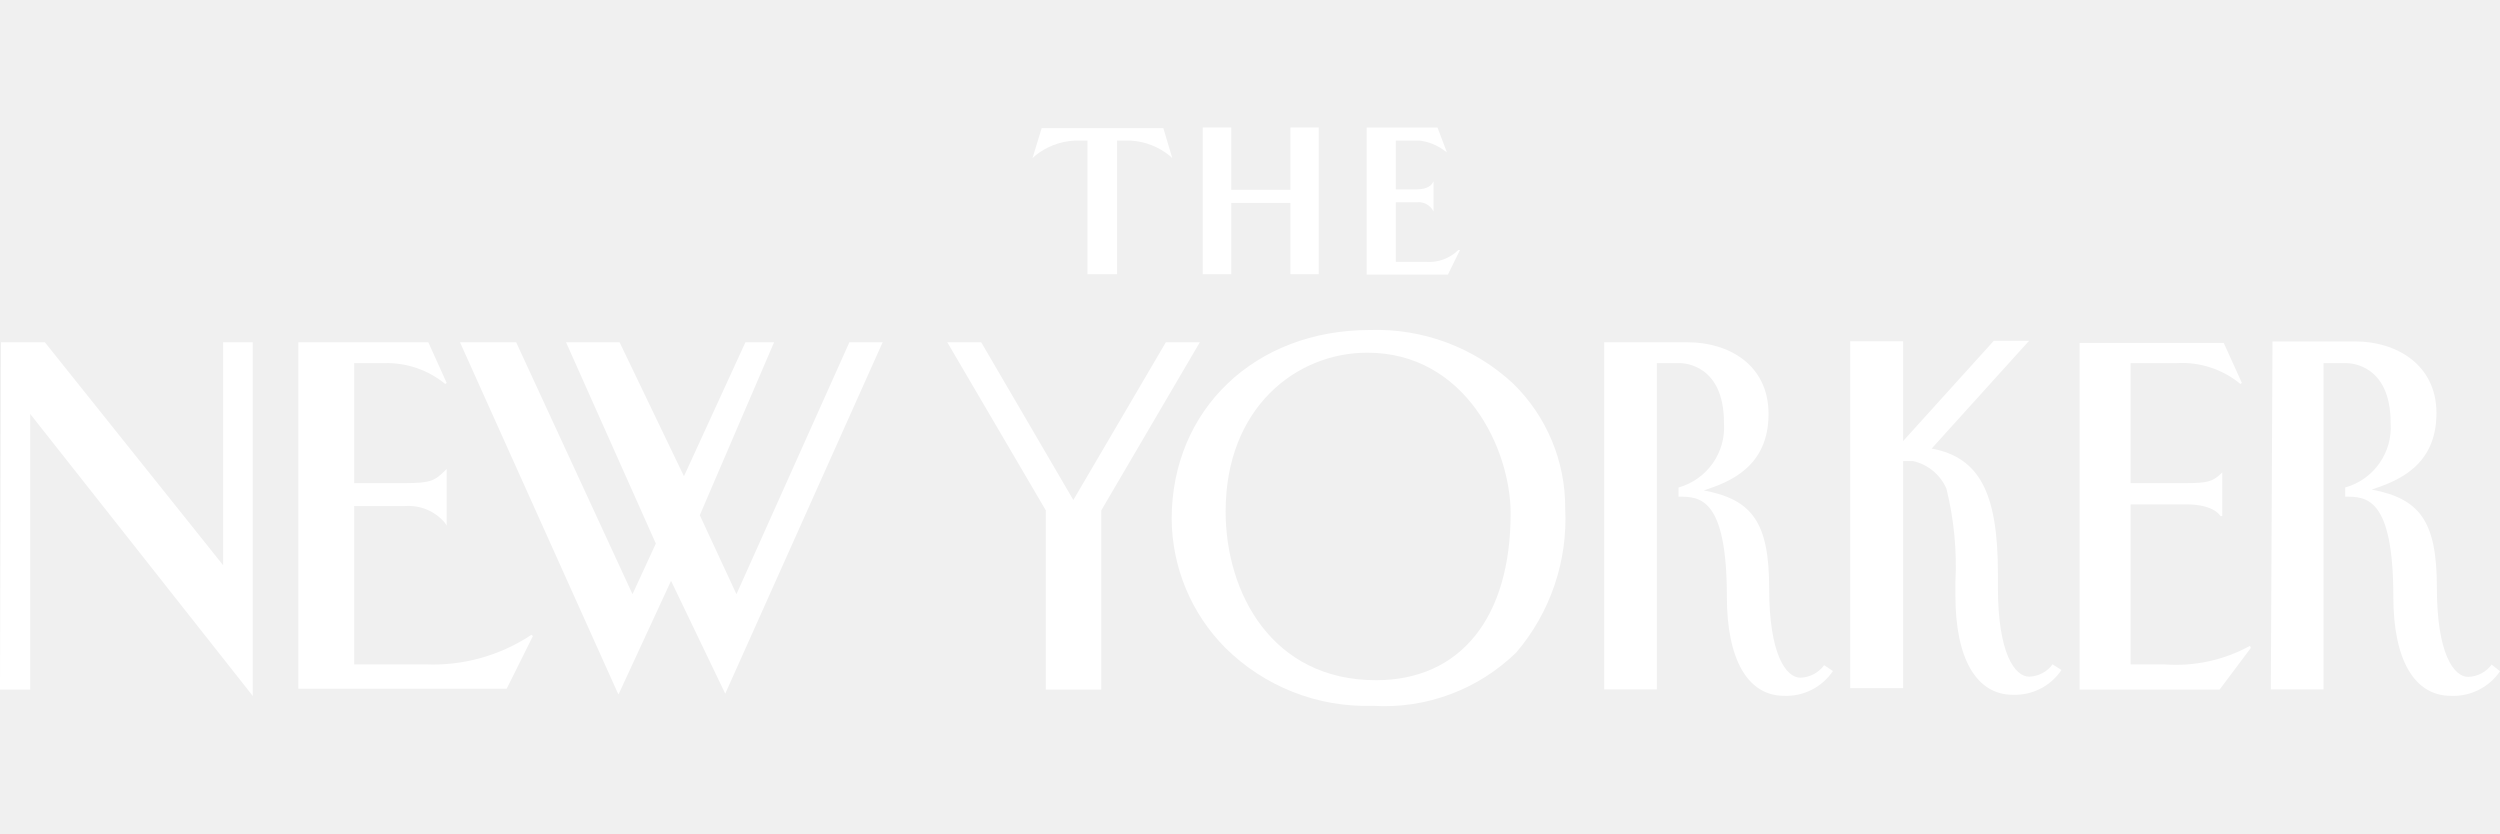
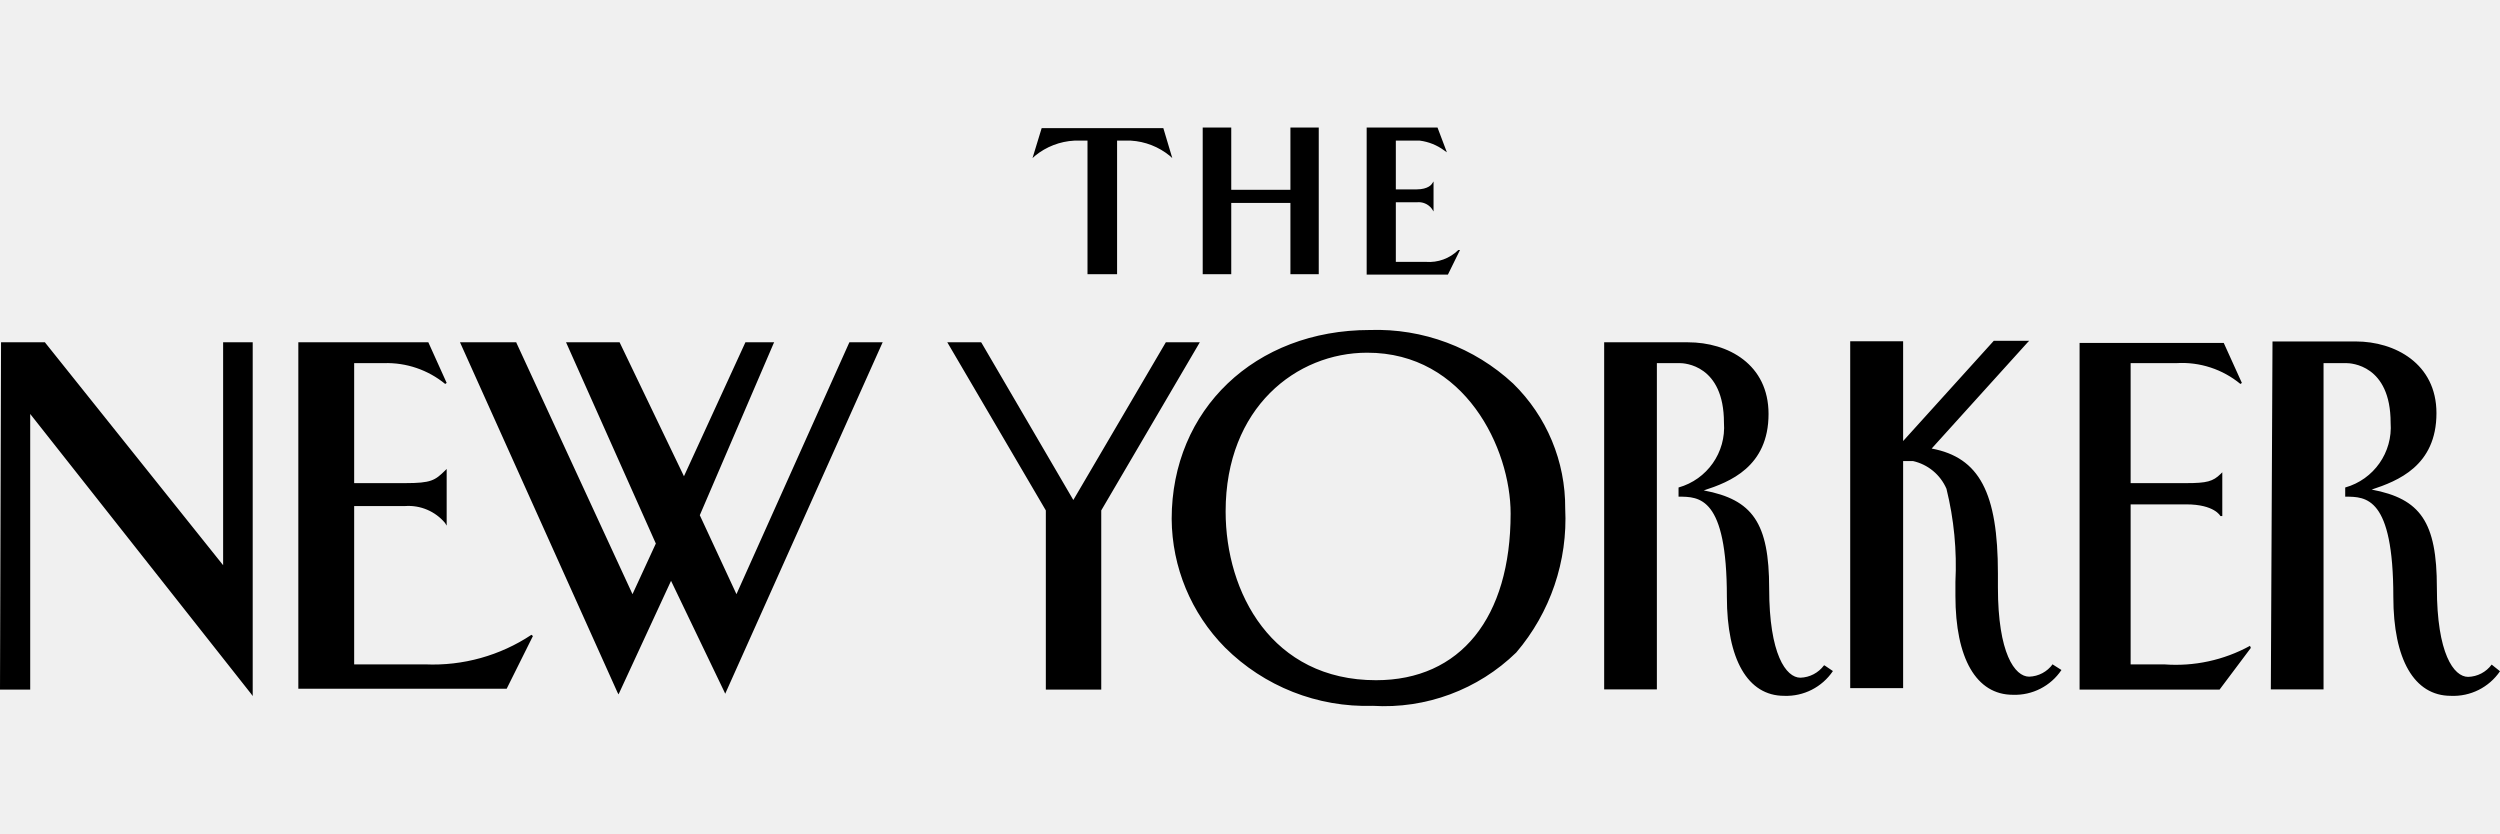
<svg xmlns="http://www.w3.org/2000/svg" id="Camada_1" data-name="Camada 1" viewBox="0 0 120 40">
  <defs>
-     <style>.cls-1{fill:#fff;}</style>
+     <style>.cls-1{fill:#000}</style>
  </defs>
-   <path class="cls-1" d="M51.57,6.75h.63v6.41h1.42V6.75h.66a3.25,3.25,0,0,1,1.87.73l.12.11-.43-1.44H50l-.44,1.44.12-.11A3.25,3.25,0,0,1,51.57,6.75Z" />
-   <polygon class="cls-1" points="10.71 27.13 2.17 16.45 2.16 16.43 0.05 16.43 0 33.06 0 33.1 1.45 33.1 1.45 19.87 12.05 33.3 12.13 33.41 12.13 16.43 10.71 16.43 10.71 27.13" />
-   <path class="cls-1" d="M20.41,31.89H17v-7.6h2.45a2.29,2.29,0,0,1,1.91.81l.08.13V22.51l-.07.07c-.49.48-.67.61-1.92.61H17V17.43h1.44a4.42,4.42,0,0,1,2.93,1l.07-.05-.88-1.95H14.32l0,16.63v0h10l1.26-2.53-.07-.06A8.54,8.54,0,0,1,20.41,31.89Z" />
-   <polygon class="cls-1" points="35.35 28.52 33.59 24.73 37.13 16.49 37.16 16.43 35.78 16.43 32.83 22.86 29.75 16.45 29.74 16.43 27.17 16.43 31.48 26.09 30.36 28.52 24.79 16.46 24.78 16.43 22.08 16.43 29.64 33.24 29.69 33.33 32.21 27.88 34.77 33.21 34.81 33.3 42.34 16.49 42.37 16.43 40.77 16.43 35.35 28.52" />
-   <path class="cls-1" d="M70.08,12,70,12a2,2,0,0,1-1.56.57H67V9.71h1a.79.79,0,0,1,.72.3l.09.14V8.71l-.09.13s-.16.25-.72.25H67V6.75h1.15a2.49,2.49,0,0,1,1.17.47l.13.09L69,6.12H65.6v7.06h3.9Z" />
-   <polygon class="cls-1" points="59.1 9.74 61.94 9.74 61.94 13.16 63.3 13.16 63.3 6.12 61.94 6.12 61.94 9.11 59.1 9.11 59.1 6.12 57.73 6.12 57.73 13.16 59.1 13.16 59.1 9.74" />
-   <path class="cls-1" d="M119.6,31.9l0,0a1.45,1.45,0,0,1-1.13.59c-.69,0-1.5-1.12-1.5-4.28s-.79-4.27-3.13-4.71c1.24-.41,3.11-1.13,3.11-3.67,0-2.38-2-3.44-3.87-3.44h-4L109,33.09v0h2.53V17.43h1.09c.22,0,2.13.08,2.13,2.86a3,3,0,0,1-2.18,3.11h0v.44h0c1,0,2.31,0,2.31,4.81,0,3,1,4.75,2.76,4.75A2.71,2.71,0,0,0,120,32.22l0,0Z" />
-   <path class="cls-1" d="M98.53,31.88a1.45,1.45,0,0,1-1.13.6c-.69,0-1.5-1.12-1.5-4.28v-.05h0v-.62c0-3.88-.89-5.57-3.18-6l4.61-5.1.07-.07h-1.7l-4.35,4.81V16.38H88.81l0,16.65v0h2.54V22.13h.47a2.3,2.3,0,0,1,1.61,1.33,15.4,15.4,0,0,1,.43,4.47v.67c0,3,1,4.75,2.76,4.75a2.69,2.69,0,0,0,2.33-1.19l0,0-.41-.26Z" />
-   <polygon class="cls-1" points="57.59 16.43 55.96 16.43 51.52 24 47.11 16.45 47.09 16.43 45.47 16.43 50.2 24.5 50.2 33.1 52.86 33.1 52.86 24.5 57.55 16.5 57.59 16.43" />
-   <path class="cls-1" d="M87.55,31.94a1.47,1.47,0,0,1-1.13.59c-.69,0-1.5-1.12-1.5-4.28s-.8-4.27-3.14-4.71c1.24-.4,3.11-1.13,3.11-3.67,0-2.38-1.94-3.44-3.87-3.44H77L77,33.09v0h2.53V17.43h1.1c.21,0,2.12.08,2.12,2.86a3,3,0,0,1-2.18,3.11h0v.44h0c1,0,2.32,0,2.32,4.81,0,3,1,4.75,2.75,4.75a2.7,2.7,0,0,0,2.34-1.19l0,0-.4-.27Z" />
-   <path class="cls-1" d="M103.88,31.89h-1.61V24.21h2.67c1.36,0,1.64.56,1.64.56l.09,0V22.67l-.08.08c-.37.36-.66.44-1.65.44h-2.67V17.43h2.21a4.4,4.4,0,0,1,3.06,1l.07-.05-.87-1.92v0H99.82V33.1h6.72l1.5-2L108,31A7.38,7.38,0,0,1,103.88,31.89Z" />
-   <path class="cls-1" d="M65.75,15.84c-5.51,0-9.51,3.82-9.51,9.07a8.86,8.86,0,0,0,2.56,6.17,9.62,9.62,0,0,0,7.09,2.8,9.08,9.08,0,0,0,6.89-2.56,9.88,9.88,0,0,0,2.35-6.91,8.31,8.31,0,0,0-2.5-6A9.63,9.63,0,0,0,65.75,15.84Zm6.76,8.81c0,5-2.41,8-6.46,8-5,0-7.22-4.2-7.22-8.1,0-5,3.41-7.62,6.79-7.62C70.32,16.92,72.51,21.53,72.51,24.65Z" />
+   <path d="M51.57 6.75h.63v6.41h1.42V6.75h.66a3.25 3.25 0 0 1 1.87.73l.12.11-.43-1.44H50l-.44 1.44.12-.11a3.25 3.25 0 0 1 1.89-.73M10.71 27.13 2.17 16.45l-.01-.02H.05L0 33.06v.04h1.45V19.87l10.6 13.43.08.11V16.43h-1.42zM20.41 31.89H17v-7.6h2.45a2.29 2.29 0 0 1 1.91.81l.08.13v-2.72l-.07.07c-.49.48-.67.61-1.92.61H17v-5.76h1.44a4.42 4.42 0 0 1 2.93 1l.07-.05-.88-1.95h-6.24v16.63h10l1.26-2.53-.07-.06a8.54 8.54 0 0 1-5.1 1.42M35.35 28.52l-1.76-3.79 3.54-8.24.03-.06h-1.38l-2.95 6.43-3.08-6.41-.01-.02h-2.57l4.31 9.66-1.12 2.43-5.57-12.06-.01-.03h-2.7l7.56 16.81.05.09 2.52-5.45 2.56 5.33.04.09 7.53-16.81.03-.06h-1.6zM70.08 12H70a2 2 0 0 1-1.56.57H67V9.71h1a.79.79 0 0 1 .72.3l.09.14V8.71l-.09.13s-.16.25-.72.25h-1V6.75h1.15a2.5 2.5 0 0 1 1.17.47l.13.09L69 6.12h-3.4v7.06h3.9ZM59.1 9.74h2.84v3.42h1.36V6.12h-1.36v2.99H59.1V6.12h-1.37v7.04h1.37zM119.6 31.9a1.45 1.45 0 0 1-1.13.59c-.69 0-1.5-1.12-1.5-4.28s-.79-4.27-3.13-4.71c1.24-.41 3.11-1.13 3.11-3.67 0-2.38-2-3.44-3.87-3.44h-4l-.08 16.7h2.53V17.43h1.09c.22 0 2.13.08 2.13 2.86a3 3 0 0 1-2.18 3.11v.44c1 0 2.31 0 2.31 4.81 0 3 1 4.75 2.76 4.75a2.71 2.71 0 0 0 2.36-1.18ZM98.53 31.88a1.45 1.45 0 0 1-1.13.6c-.69 0-1.5-1.12-1.5-4.28v-.67c0-3.88-.89-5.57-3.18-6l4.61-5.1.07-.07h-1.7l-4.35 4.81v-4.79h-2.54v16.65h2.54v-10.9h.47a2.3 2.3 0 0 1 1.61 1.33 15.4 15.4 0 0 1 .43 4.47v.67c0 3 1 4.75 2.76 4.75a2.69 2.69 0 0 0 2.33-1.19l-.41-.26ZM57.59 16.43h-1.63L51.52 24l-4.41-7.55-.02-.02h-1.62l4.73 8.07v8.6h2.66v-8.6l4.69-8zM87.55 31.94a1.47 1.47 0 0 1-1.13.59c-.69 0-1.5-1.12-1.5-4.28s-.8-4.27-3.14-4.71c1.24-.4 3.11-1.13 3.11-3.67 0-2.38-1.94-3.44-3.87-3.44H77v16.66h2.53V17.43h1.1c.21 0 2.12.08 2.12 2.86a3 3 0 0 1-2.18 3.11v.44c1 0 2.32 0 2.32 4.81 0 3 1 4.75 2.75 4.75a2.7 2.7 0 0 0 2.34-1.19l-.4-.27ZM103.88 31.89h-1.61v-7.68h2.67c1.36 0 1.64.56 1.64.56h.09v-2.1l-.08.08c-.37.36-.66.44-1.65.44h-2.67v-5.76h2.21a4.4 4.4 0 0 1 3.06 1l.07-.05-.87-1.92h-6.92V33.1h6.72l1.5-2-.04-.1a7.4 7.4 0 0 1-4.12.89M65.75 15.84c-5.51 0-9.51 3.82-9.51 9.07a8.86 8.86 0 0 0 2.56 6.17 9.62 9.62 0 0 0 7.09 2.8 9.08 9.08 0 0 0 6.89-2.56 9.88 9.88 0 0 0 2.35-6.91 8.3 8.3 0 0 0-2.5-6 9.63 9.63 0 0 0-6.88-2.57m6.76 8.81c0 5-2.41 8-6.46 8-5 0-7.22-4.2-7.22-8.1 0-5 3.41-7.62 6.79-7.62 4.7-.01 6.89 4.6 6.89 7.72" class="cls-1" />
</svg>
